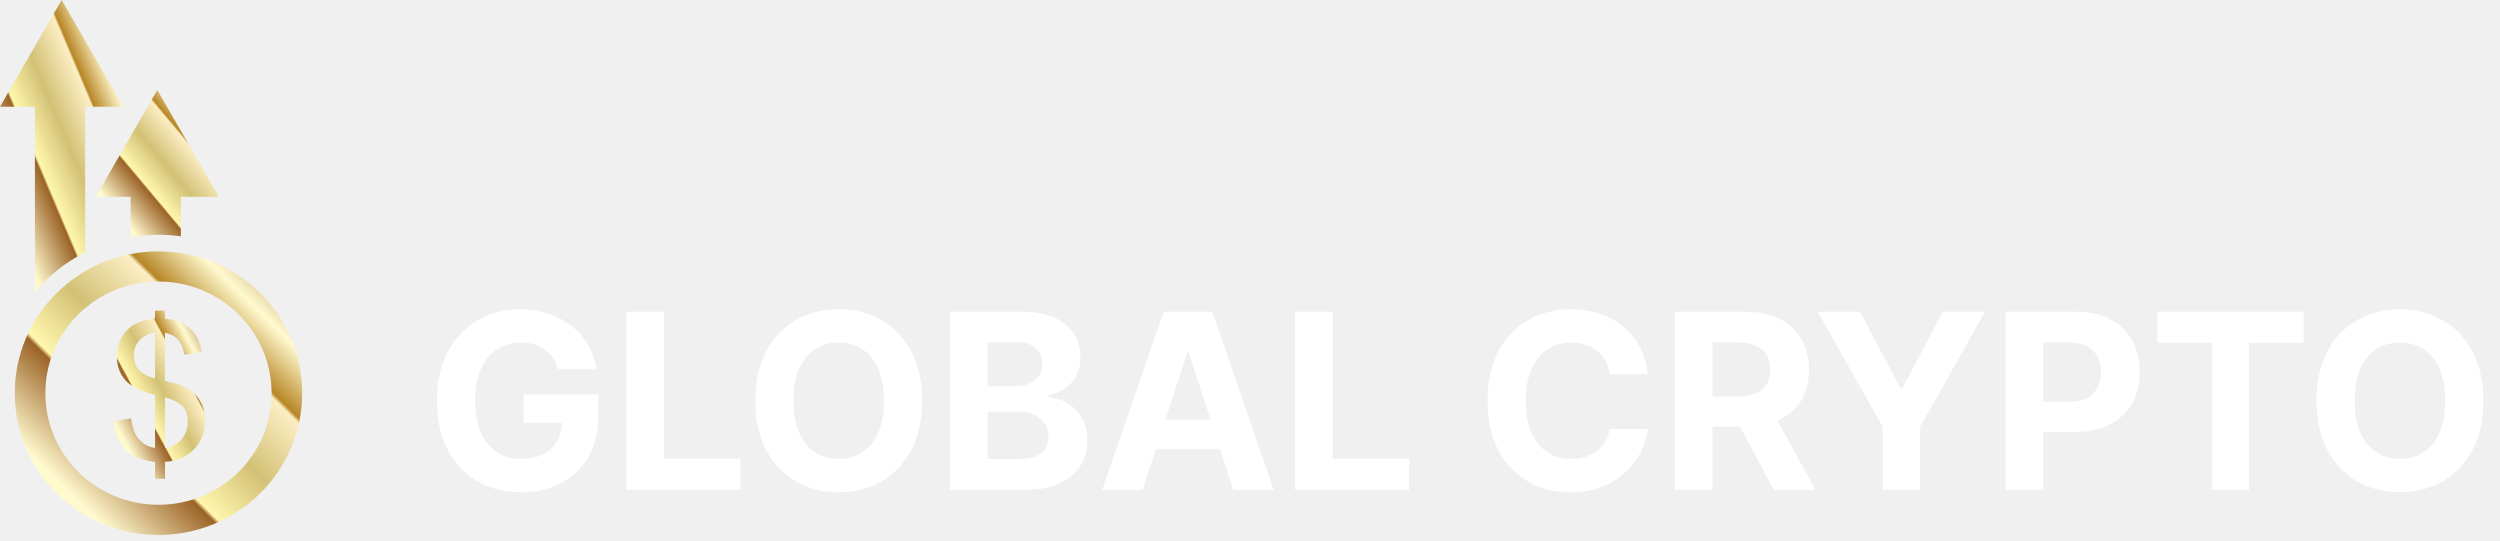
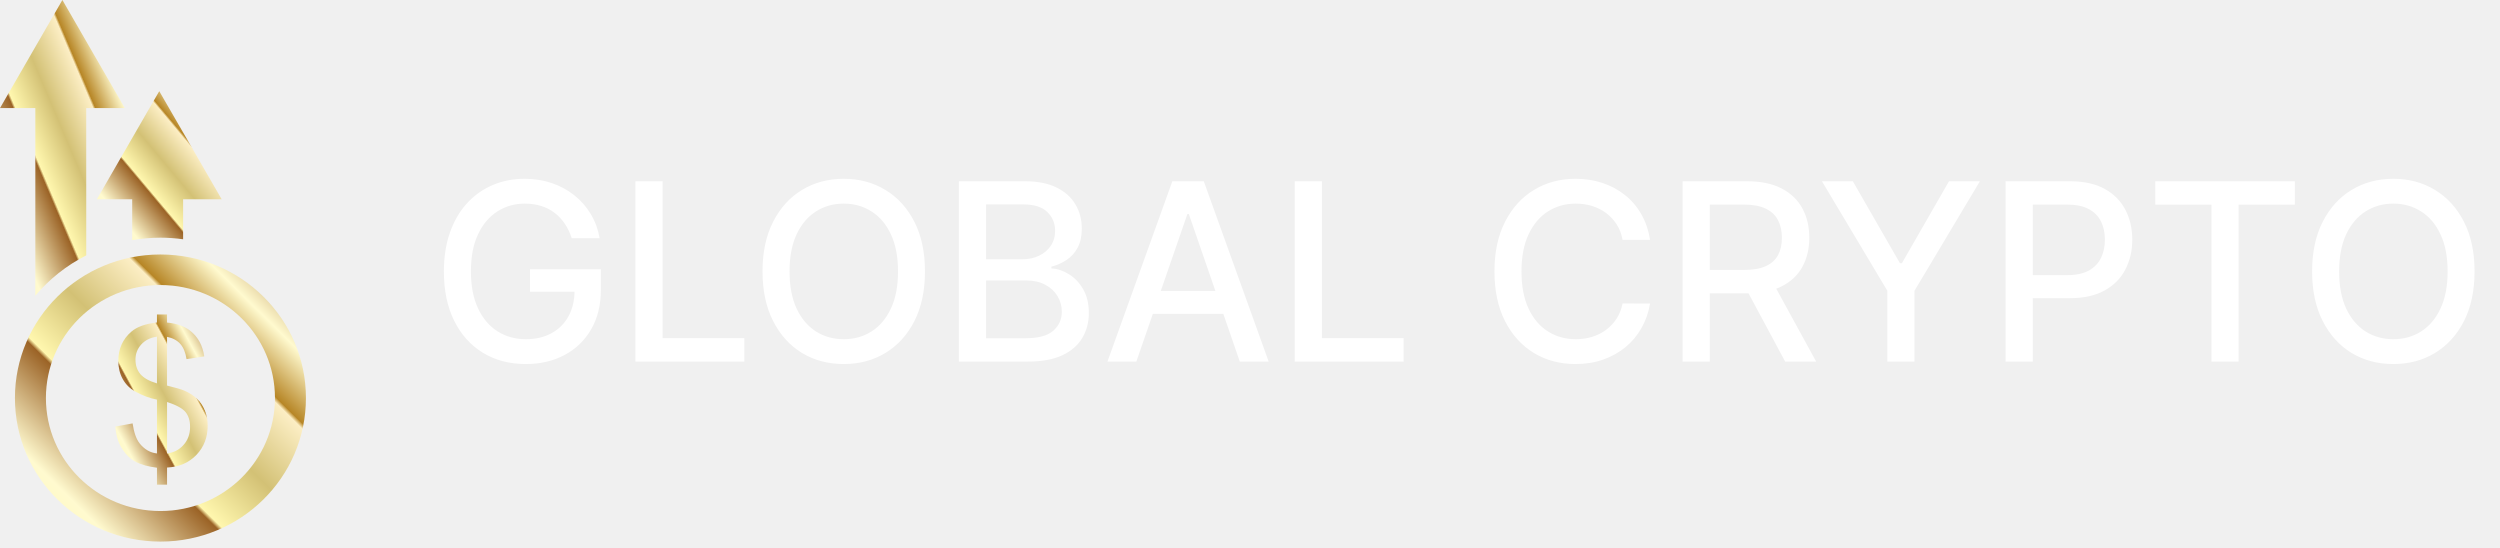
- <svg xmlns="http://www.w3.org/2000/svg" width="245" height="53" viewBox="0 0 245 53" fill="none">
+ <svg xmlns="http://www.w3.org/2000/svg" width="242" height="53" viewBox="0 0 242 53" fill="none">
  <path d="M12.796 19.287V23.246C13.684 23.093 14.597 23.007 15.529 23.007C16.275 23.007 17.007 23.062 17.725 23.162V19.287H21.458L18.438 14.056L15.417 8.825L12.398 14.056L9.377 19.287H12.796Z" fill="url(#paint0_linear_64_18)" />
  <path d="M3.42 28.622C4.772 27.015 6.449 25.684 8.348 24.721V10.462H12.081L9.06 5.231L6.04 0L3.021 5.231L0 10.462H3.42V28.622Z" fill="url(#paint1_linear_64_18)" />
  <path d="M15.529 24.634C7.752 24.634 1.445 30.855 1.445 38.53C1.445 46.205 7.752 52.426 15.529 52.426C23.309 52.426 29.614 46.205 29.614 38.53C29.614 30.855 23.309 24.634 15.529 24.634ZM15.529 49.468C9.407 49.468 4.444 44.57 4.444 38.53C4.444 32.489 9.407 27.591 15.529 27.591C21.654 27.591 26.617 32.489 26.617 38.53C26.617 44.571 21.654 49.468 15.529 49.468Z" fill="url(#paint2_linear_64_18)" />
  <path d="M19.091 38.623C18.766 38.301 18.345 38.029 17.828 37.804C17.558 37.688 17.005 37.527 16.17 37.322V32.605C16.711 32.713 17.136 32.939 17.445 33.281C17.756 33.623 17.959 34.117 18.058 34.759L19.773 34.503C19.625 33.467 19.19 32.653 18.464 32.058C17.898 31.591 17.134 31.314 16.17 31.222V30.441H15.193V31.222C14.093 31.331 13.264 31.63 12.705 32.113C11.87 32.834 11.453 33.776 11.453 34.94C11.453 35.595 11.594 36.18 11.881 36.695C12.166 37.209 12.573 37.613 13.102 37.904C13.814 38.298 14.511 38.558 15.194 38.686V43.894C14.542 43.828 13.983 43.504 13.516 42.922C13.191 42.509 12.964 41.864 12.834 40.985L11.166 41.294C11.228 42.142 11.448 42.86 11.825 43.449C12.204 44.036 12.652 44.463 13.171 44.727C13.69 44.989 14.364 45.173 15.193 45.276V46.913H16.17V45.258C17.331 45.203 18.277 44.797 19.008 44.039C19.738 43.282 20.104 42.338 20.104 41.205C20.104 40.689 20.016 40.212 19.841 39.768C19.667 39.325 19.417 38.943 19.091 38.623ZM15.194 37.113C14.438 36.89 13.902 36.589 13.587 36.213C13.271 35.837 13.113 35.371 13.113 34.813C13.113 34.251 13.297 33.761 13.669 33.351C14.041 32.937 14.55 32.683 15.194 32.585V37.113ZM17.769 43.067C17.349 43.542 16.817 43.816 16.171 43.894V38.914C17.06 39.199 17.654 39.52 17.953 39.881C18.252 40.242 18.4 40.719 18.4 41.314C18.4 42.01 18.19 42.594 17.769 43.067Z" fill="url(#paint3_linear_64_18)" />
-   <path d="M54.704 36.188C54.585 35.773 54.417 35.406 54.201 35.088C53.985 34.764 53.721 34.492 53.409 34.27C53.102 34.043 52.75 33.869 52.352 33.75C51.96 33.631 51.525 33.571 51.048 33.571C50.156 33.571 49.372 33.793 48.696 34.236C48.025 34.679 47.502 35.324 47.127 36.17C46.752 37.011 46.565 38.04 46.565 39.256C46.565 40.472 46.75 41.506 47.119 42.358C47.488 43.21 48.011 43.861 48.687 44.31C49.363 44.753 50.162 44.974 51.082 44.974C51.917 44.974 52.63 44.827 53.221 44.531C53.818 44.23 54.272 43.807 54.585 43.261C54.903 42.716 55.062 42.071 55.062 41.327L55.812 41.438H51.312V38.659H58.616V40.858C58.616 42.392 58.292 43.71 57.645 44.812C56.997 45.909 56.105 46.756 54.968 47.352C53.832 47.943 52.531 48.239 51.065 48.239C49.429 48.239 47.991 47.878 46.752 47.156C45.514 46.429 44.548 45.398 43.855 44.062C43.167 42.722 42.824 41.131 42.824 39.29C42.824 37.875 43.028 36.614 43.437 35.506C43.852 34.392 44.431 33.449 45.176 32.676C45.92 31.903 46.787 31.315 47.775 30.912C48.764 30.509 49.835 30.307 50.988 30.307C51.977 30.307 52.897 30.452 53.75 30.741C54.602 31.026 55.358 31.429 56.017 31.952C56.681 32.474 57.224 33.097 57.645 33.818C58.065 34.534 58.335 35.324 58.454 36.188H54.704ZM61.388 48V30.546H65.079V44.957H72.561V48H61.388ZM90.365 39.273C90.365 41.176 90.005 42.795 89.283 44.131C88.567 45.466 87.59 46.486 86.351 47.19C85.118 47.889 83.732 48.239 82.192 48.239C80.641 48.239 79.249 47.886 78.016 47.182C76.783 46.477 75.809 45.457 75.093 44.122C74.377 42.787 74.019 41.17 74.019 39.273C74.019 37.369 74.377 35.75 75.093 34.415C75.809 33.08 76.783 32.062 78.016 31.364C79.249 30.659 80.641 30.307 82.192 30.307C83.732 30.307 85.118 30.659 86.351 31.364C87.59 32.062 88.567 33.08 89.283 34.415C90.005 35.75 90.365 37.369 90.365 39.273ZM86.624 39.273C86.624 38.04 86.439 37 86.07 36.153C85.706 35.307 85.192 34.665 84.527 34.227C83.863 33.79 83.084 33.571 82.192 33.571C81.3 33.571 80.522 33.79 79.857 34.227C79.192 34.665 78.675 35.307 78.306 36.153C77.942 37 77.76 38.04 77.76 39.273C77.76 40.506 77.942 41.545 78.306 42.392C78.675 43.239 79.192 43.881 79.857 44.318C80.522 44.756 81.3 44.974 82.192 44.974C83.084 44.974 83.863 44.756 84.527 44.318C85.192 43.881 85.706 43.239 86.07 42.392C86.439 41.545 86.624 40.506 86.624 39.273ZM93.099 48V30.546H100.088C101.372 30.546 102.443 30.736 103.301 31.116C104.159 31.497 104.804 32.026 105.235 32.702C105.667 33.372 105.883 34.145 105.883 35.02C105.883 35.702 105.747 36.301 105.474 36.818C105.201 37.33 104.826 37.75 104.349 38.08C103.877 38.403 103.338 38.633 102.73 38.77V38.94C103.395 38.969 104.017 39.156 104.596 39.503C105.181 39.849 105.656 40.335 106.02 40.96C106.383 41.58 106.565 42.318 106.565 43.176C106.565 44.102 106.335 44.929 105.875 45.656C105.42 46.378 104.747 46.949 103.855 47.369C102.963 47.79 101.863 48 100.556 48H93.099ZM96.789 44.983H99.798C100.826 44.983 101.576 44.787 102.048 44.395C102.52 43.997 102.755 43.469 102.755 42.81C102.755 42.327 102.639 41.901 102.406 41.531C102.173 41.162 101.841 40.872 101.409 40.662C100.983 40.452 100.474 40.347 99.883 40.347H96.789V44.983ZM96.789 37.849H99.525C100.031 37.849 100.48 37.761 100.872 37.585C101.27 37.403 101.582 37.148 101.809 36.818C102.042 36.489 102.159 36.094 102.159 35.633C102.159 35.003 101.934 34.494 101.485 34.108C101.042 33.722 100.412 33.528 99.593 33.528H96.789V37.849ZM111.975 48H108.02L114.046 30.546H118.801L124.819 48H120.864L116.492 34.534H116.355L111.975 48ZM111.728 41.139H121.069V44.02H111.728V41.139ZM126.919 48V30.546H130.61V44.957H138.093V48H126.919ZM161.492 36.656H157.759C157.691 36.173 157.551 35.744 157.341 35.369C157.131 34.989 156.861 34.665 156.532 34.398C156.202 34.131 155.821 33.926 155.39 33.784C154.963 33.642 154.5 33.571 154 33.571C153.097 33.571 152.31 33.795 151.64 34.244C150.969 34.688 150.449 35.335 150.08 36.188C149.711 37.034 149.526 38.062 149.526 39.273C149.526 40.517 149.711 41.562 150.08 42.409C150.455 43.256 150.978 43.895 151.648 44.327C152.319 44.758 153.094 44.974 153.975 44.974C154.469 44.974 154.926 44.909 155.347 44.778C155.773 44.648 156.151 44.457 156.48 44.207C156.81 43.952 157.083 43.642 157.299 43.278C157.52 42.915 157.674 42.5 157.759 42.034L161.492 42.051C161.395 42.852 161.154 43.625 160.767 44.369C160.387 45.108 159.873 45.77 159.225 46.355C158.583 46.935 157.816 47.395 156.924 47.736C156.037 48.071 155.034 48.239 153.915 48.239C152.358 48.239 150.966 47.886 149.739 47.182C148.517 46.477 147.551 45.457 146.841 44.122C146.137 42.787 145.784 41.17 145.784 39.273C145.784 37.369 146.142 35.75 146.858 34.415C147.574 33.08 148.546 32.062 149.773 31.364C151 30.659 152.381 30.307 153.915 30.307C154.926 30.307 155.864 30.449 156.728 30.733C157.597 31.017 158.367 31.432 159.037 31.977C159.708 32.517 160.253 33.179 160.674 33.963C161.1 34.747 161.373 35.645 161.492 36.656ZM164.138 48V30.546H171.025C172.343 30.546 173.468 30.781 174.4 31.253C175.337 31.719 176.05 32.381 176.539 33.239C177.033 34.091 177.28 35.094 177.28 36.247C177.28 37.406 177.03 38.403 176.53 39.239C176.03 40.068 175.306 40.705 174.357 41.148C173.414 41.591 172.272 41.812 170.931 41.812H166.32V38.847H170.334C171.039 38.847 171.624 38.75 172.09 38.557C172.556 38.364 172.902 38.074 173.13 37.688C173.363 37.301 173.479 36.821 173.479 36.247C173.479 35.668 173.363 35.179 173.13 34.781C172.902 34.383 172.553 34.082 172.081 33.878C171.615 33.668 171.027 33.562 170.317 33.562H167.828V48H164.138ZM173.564 40.057L177.902 48H173.828L169.584 40.057H173.564ZM178.139 30.546H182.272L186.252 38.062H186.423L190.403 30.546H194.537L188.17 41.83V48H184.505V41.83L178.139 30.546ZM196.552 48V30.546H203.439C204.762 30.546 205.89 30.798 206.822 31.304C207.754 31.804 208.464 32.5 208.953 33.392C209.447 34.278 209.694 35.301 209.694 36.46C209.694 37.619 209.444 38.642 208.944 39.528C208.444 40.415 207.72 41.105 206.771 41.599C205.828 42.094 204.686 42.341 203.345 42.341H198.956V39.383H202.748C203.458 39.383 204.044 39.261 204.504 39.017C204.97 38.767 205.316 38.423 205.544 37.986C205.777 37.543 205.893 37.034 205.893 36.46C205.893 35.881 205.777 35.375 205.544 34.943C205.316 34.506 204.97 34.168 204.504 33.929C204.038 33.685 203.447 33.562 202.731 33.562H200.243V48H196.552ZM211.426 33.588V30.546H225.762V33.588H220.418V48H216.77V33.588H211.426ZM243.365 39.273C243.365 41.176 243.005 42.795 242.283 44.131C241.567 45.466 240.59 46.486 239.351 47.19C238.118 47.889 236.732 48.239 235.192 48.239C233.641 48.239 232.249 47.886 231.016 47.182C229.783 46.477 228.809 45.457 228.093 44.122C227.377 42.787 227.019 41.17 227.019 39.273C227.019 37.369 227.377 35.75 228.093 34.415C228.809 33.08 229.783 32.062 231.016 31.364C232.249 30.659 233.641 30.307 235.192 30.307C236.732 30.307 238.118 30.659 239.351 31.364C240.59 32.062 241.567 33.08 242.283 34.415C243.005 35.75 243.365 37.369 243.365 39.273ZM239.624 39.273C239.624 38.04 239.439 37 239.07 36.153C238.706 35.307 238.192 34.665 237.527 34.227C236.863 33.79 236.084 33.571 235.192 33.571C234.3 33.571 233.522 33.79 232.857 34.227C232.192 34.665 231.675 35.307 231.306 36.153C230.942 37 230.76 38.04 230.76 39.273C230.76 40.506 230.942 41.545 231.306 42.392C231.675 43.239 232.192 43.881 232.857 44.318C233.522 44.756 234.3 44.974 235.192 44.974C236.084 44.974 236.863 44.756 237.527 44.318C238.192 43.881 238.706 43.239 239.07 42.392C239.439 41.545 239.624 40.506 239.624 39.273Z" fill="white" />
+   <path d="M55.343 23.06C55.179 22.543 54.957 22.079 54.679 21.671C54.406 21.256 54.079 20.903 53.699 20.614C53.318 20.318 52.883 20.094 52.395 19.94C51.912 19.787 51.38 19.71 50.801 19.71C49.818 19.71 48.931 19.963 48.142 20.469C47.352 20.974 46.727 21.716 46.267 22.693C45.812 23.665 45.585 24.855 45.585 26.264C45.585 27.679 45.815 28.875 46.275 29.852C46.735 30.829 47.366 31.571 48.167 32.077C48.968 32.582 49.88 32.835 50.903 32.835C51.852 32.835 52.679 32.642 53.383 32.256C54.093 31.869 54.642 31.324 55.028 30.619C55.42 29.909 55.616 29.074 55.616 28.114L56.298 28.241H51.304V26.068H58.164V28.054C58.164 29.52 57.852 30.793 57.227 31.872C56.608 32.946 55.75 33.776 54.653 34.361C53.562 34.946 52.312 35.239 50.903 35.239C49.324 35.239 47.937 34.875 46.744 34.148C45.556 33.42 44.63 32.389 43.966 31.054C43.301 29.713 42.968 28.122 42.968 26.281C42.968 24.889 43.162 23.639 43.548 22.531C43.934 21.423 44.477 20.483 45.176 19.71C45.88 18.932 46.707 18.338 47.656 17.929C48.61 17.514 49.653 17.307 50.784 17.307C51.727 17.307 52.605 17.446 53.417 17.724C54.235 18.003 54.963 18.398 55.599 18.909C56.241 19.421 56.772 20.028 57.193 20.733C57.613 21.432 57.897 22.207 58.045 23.06H55.343ZM61.508 35V17.546H64.141V32.733H72.05V35H61.508ZM89.537 26.273C89.537 28.136 89.196 29.739 88.514 31.079C87.832 32.415 86.897 33.443 85.71 34.165C84.528 34.881 83.184 35.239 81.679 35.239C80.167 35.239 78.818 34.881 77.63 34.165C76.448 33.443 75.517 32.412 74.835 31.071C74.153 29.73 73.812 28.131 73.812 26.273C73.812 24.409 74.153 22.81 74.835 21.474C75.517 20.134 76.448 19.105 77.63 18.389C78.818 17.668 80.167 17.307 81.679 17.307C83.184 17.307 84.528 17.668 85.71 18.389C86.897 19.105 87.832 20.134 88.514 21.474C89.196 22.81 89.537 24.409 89.537 26.273ZM86.929 26.273C86.929 24.852 86.698 23.656 86.238 22.685C85.784 21.707 85.159 20.969 84.363 20.469C83.573 19.963 82.679 19.71 81.679 19.71C80.673 19.71 79.775 19.963 78.985 20.469C78.196 20.969 77.571 21.707 77.11 22.685C76.656 23.656 76.429 24.852 76.429 26.273C76.429 27.693 76.656 28.892 77.11 29.869C77.571 30.841 78.196 31.579 78.985 32.085C79.775 32.585 80.673 32.835 81.679 32.835C82.679 32.835 83.573 32.585 84.363 32.085C85.159 31.579 85.784 30.841 86.238 29.869C86.698 28.892 86.929 27.693 86.929 26.273ZM92.82 35V17.546H99.212C100.451 17.546 101.476 17.75 102.289 18.159C103.101 18.562 103.709 19.111 104.113 19.804C104.516 20.491 104.718 21.267 104.718 22.131C104.718 22.858 104.584 23.472 104.317 23.972C104.05 24.466 103.692 24.864 103.243 25.165C102.8 25.46 102.311 25.676 101.777 25.812V25.983C102.357 26.011 102.922 26.199 103.473 26.546C104.03 26.886 104.49 27.372 104.854 28.003C105.218 28.634 105.4 29.401 105.4 30.304C105.4 31.196 105.189 31.997 104.769 32.707C104.354 33.412 103.712 33.972 102.843 34.386C101.973 34.795 100.863 35 99.51 35H92.82ZM95.454 32.742H99.255C100.516 32.742 101.419 32.497 101.965 32.008C102.51 31.52 102.783 30.909 102.783 30.176C102.783 29.625 102.644 29.119 102.365 28.659C102.087 28.199 101.689 27.832 101.172 27.56C100.661 27.287 100.053 27.151 99.348 27.151H95.454V32.742ZM95.454 25.097H98.982C99.573 25.097 100.104 24.983 100.576 24.756C101.053 24.528 101.431 24.21 101.709 23.801C101.993 23.386 102.135 22.898 102.135 22.335C102.135 21.614 101.882 21.009 101.377 20.52C100.871 20.031 100.096 19.787 99.05 19.787H95.454V25.097ZM109.998 35H107.202L113.483 17.546H116.526L122.807 35H120.012L115.077 20.716H114.941L109.998 35ZM110.466 28.165H119.534V30.381H110.466V28.165ZM125.328 35V17.546H127.961V32.733H135.87V35H125.328ZM159.723 23.222H157.064C156.962 22.653 156.772 22.153 156.493 21.722C156.215 21.29 155.874 20.923 155.471 20.622C155.067 20.321 154.615 20.094 154.115 19.94C153.621 19.787 153.096 19.71 152.539 19.71C151.533 19.71 150.632 19.963 149.837 20.469C149.047 20.974 148.422 21.716 147.962 22.693C147.507 23.671 147.28 24.864 147.28 26.273C147.28 27.693 147.507 28.892 147.962 29.869C148.422 30.847 149.05 31.585 149.846 32.085C150.641 32.585 151.536 32.835 152.53 32.835C153.081 32.835 153.604 32.761 154.098 32.614C154.598 32.46 155.05 32.236 155.453 31.94C155.857 31.645 156.198 31.284 156.476 30.858C156.76 30.426 156.956 29.932 157.064 29.375L159.723 29.384C159.581 30.241 159.306 31.031 158.897 31.753C158.493 32.469 157.973 33.088 157.337 33.611C156.706 34.128 155.985 34.528 155.172 34.812C154.36 35.097 153.473 35.239 152.513 35.239C151.002 35.239 149.655 34.881 148.473 34.165C147.292 33.443 146.36 32.412 145.678 31.071C145.002 29.73 144.664 28.131 144.664 26.273C144.664 24.409 145.005 22.81 145.686 21.474C146.368 20.134 147.3 19.105 148.482 18.389C149.664 17.668 151.007 17.307 152.513 17.307C153.439 17.307 154.303 17.44 155.104 17.707C155.911 17.969 156.635 18.355 157.277 18.866C157.919 19.372 158.451 19.991 158.871 20.724C159.292 21.452 159.576 22.284 159.723 23.222ZM162.875 35V17.546H169.096C170.449 17.546 171.571 17.778 172.463 18.244C173.36 18.71 174.031 19.355 174.474 20.179C174.917 20.997 175.139 21.943 175.139 23.017C175.139 24.085 174.914 25.026 174.466 25.838C174.022 26.645 173.352 27.273 172.454 27.722C171.562 28.171 170.44 28.395 169.088 28.395H164.375V26.128H168.849C169.701 26.128 170.395 26.006 170.929 25.761C171.468 25.517 171.863 25.162 172.113 24.696C172.363 24.23 172.488 23.671 172.488 23.017C172.488 22.358 172.36 21.787 172.105 21.304C171.855 20.821 171.46 20.452 170.92 20.196C170.386 19.935 169.684 19.804 168.815 19.804H165.508V35H162.875ZM171.491 27.125L175.804 35H172.804L168.576 27.125H171.491ZM176.364 17.546H179.355L183.915 25.48H184.103L188.662 17.546H191.654L185.321 28.148V35H182.696V28.148L176.364 17.546ZM194.14 35V17.546H200.362C201.72 17.546 202.845 17.793 203.737 18.287C204.629 18.781 205.297 19.457 205.74 20.315C206.183 21.168 206.404 22.128 206.404 23.196C206.404 24.27 206.18 25.236 205.731 26.094C205.288 26.946 204.618 27.622 203.72 28.122C202.828 28.616 201.706 28.864 200.353 28.864H196.075V26.631H200.115C200.973 26.631 201.669 26.483 202.203 26.188C202.737 25.886 203.129 25.477 203.379 24.96C203.629 24.443 203.754 23.855 203.754 23.196C203.754 22.537 203.629 21.952 203.379 21.44C203.129 20.929 202.734 20.528 202.194 20.239C201.66 19.949 200.956 19.804 200.081 19.804H196.774V35H194.14ZM208.631 19.812V17.546H222.14V19.812H216.694V35H214.069V19.812H208.631ZM239.537 26.273C239.537 28.136 239.196 29.739 238.514 31.079C237.832 32.415 236.897 33.443 235.71 34.165C234.528 34.881 233.184 35.239 231.679 35.239C230.167 35.239 228.818 34.881 227.63 34.165C226.449 33.443 225.517 32.412 224.835 31.071C224.153 29.73 223.812 28.131 223.812 26.273C223.812 24.409 224.153 22.81 224.835 21.474C225.517 20.134 226.449 19.105 227.63 18.389C228.818 17.668 230.167 17.307 231.679 17.307C233.184 17.307 234.528 17.668 235.71 18.389C236.897 19.105 237.832 20.134 238.514 21.474C239.196 22.81 239.537 24.409 239.537 26.273ZM236.929 26.273C236.929 24.852 236.699 23.656 236.238 22.685C235.784 21.707 235.159 20.969 234.363 20.469C233.574 19.963 232.679 19.71 231.679 19.71C230.673 19.71 229.775 19.963 228.985 20.469C228.196 20.969 227.571 21.707 227.11 22.685C226.656 23.656 226.429 24.852 226.429 26.273C226.429 27.693 226.656 28.892 227.11 29.869C227.571 30.841 228.196 31.579 228.985 32.085C229.775 32.585 230.673 32.835 231.679 32.835C232.679 32.835 233.574 32.585 234.363 32.085C235.159 31.579 235.784 30.841 236.238 29.869C236.699 28.892 236.929 27.693 236.929 26.273Z" fill="white" />
  <defs>
    <linearGradient id="paint0_linear_64_18" x1="9.377" y1="23.246" x2="23.575" y2="11.352" gradientUnits="userSpaceOnUse">
      <stop stop-color="#FFF7AE" />
      <stop offset="0.17" stop-color="#FFFACF" />
      <stop offset="0.37" stop-color="#9B6326" />
      <stop offset="0.38" stop-color="#FFF7AE" />
      <stop offset="0.53" stop-color="#D3C175" />
      <stop offset="0.69" stop-color="#FCEEC4" />
      <stop offset="0.7" stop-color="#B78626" />
      <stop offset="0.82" stop-color="#FFFACF" />
      <stop offset="1" stop-color="#9B6326" />
    </linearGradient>
    <linearGradient id="paint1_linear_64_18" x1="5.1596e-07" y1="28.622" x2="20.508" y2="19.966" gradientUnits="userSpaceOnUse">
      <stop stop-color="#FFF7AE" />
      <stop offset="0.17" stop-color="#FFFACF" />
      <stop offset="0.37" stop-color="#9B6326" />
      <stop offset="0.38" stop-color="#FFF7AE" />
      <stop offset="0.53" stop-color="#D3C175" />
      <stop offset="0.69" stop-color="#FCEEC4" />
      <stop offset="0.7" stop-color="#B78626" />
      <stop offset="0.82" stop-color="#FFFACF" />
      <stop offset="1" stop-color="#9B6326" />
    </linearGradient>
    <linearGradient id="paint2_linear_64_18" x1="1.445" y1="52.426" x2="29.235" y2="24.26" gradientUnits="userSpaceOnUse">
      <stop stop-color="#FFF7AE" />
      <stop offset="0.17" stop-color="#FFFACF" />
      <stop offset="0.37" stop-color="#9B6326" />
      <stop offset="0.38" stop-color="#FFF7AE" />
      <stop offset="0.53" stop-color="#D3C175" />
      <stop offset="0.69" stop-color="#FCEEC4" />
      <stop offset="0.7" stop-color="#B78626" />
      <stop offset="0.82" stop-color="#FFFACF" />
      <stop offset="1" stop-color="#9B6326" />
    </linearGradient>
    <linearGradient id="paint3_linear_64_18" x1="11.166" y1="46.913" x2="24.976" y2="39.419" gradientUnits="userSpaceOnUse">
      <stop stop-color="#FFF7AE" />
      <stop offset="0.17" stop-color="#FFFACF" />
      <stop offset="0.37" stop-color="#9B6326" />
      <stop offset="0.38" stop-color="#FFF7AE" />
      <stop offset="0.53" stop-color="#D3C175" />
      <stop offset="0.69" stop-color="#FCEEC4" />
      <stop offset="0.7" stop-color="#B78626" />
      <stop offset="0.82" stop-color="#FFFACF" />
      <stop offset="1" stop-color="#9B6326" />
    </linearGradient>
  </defs>
</svg>
